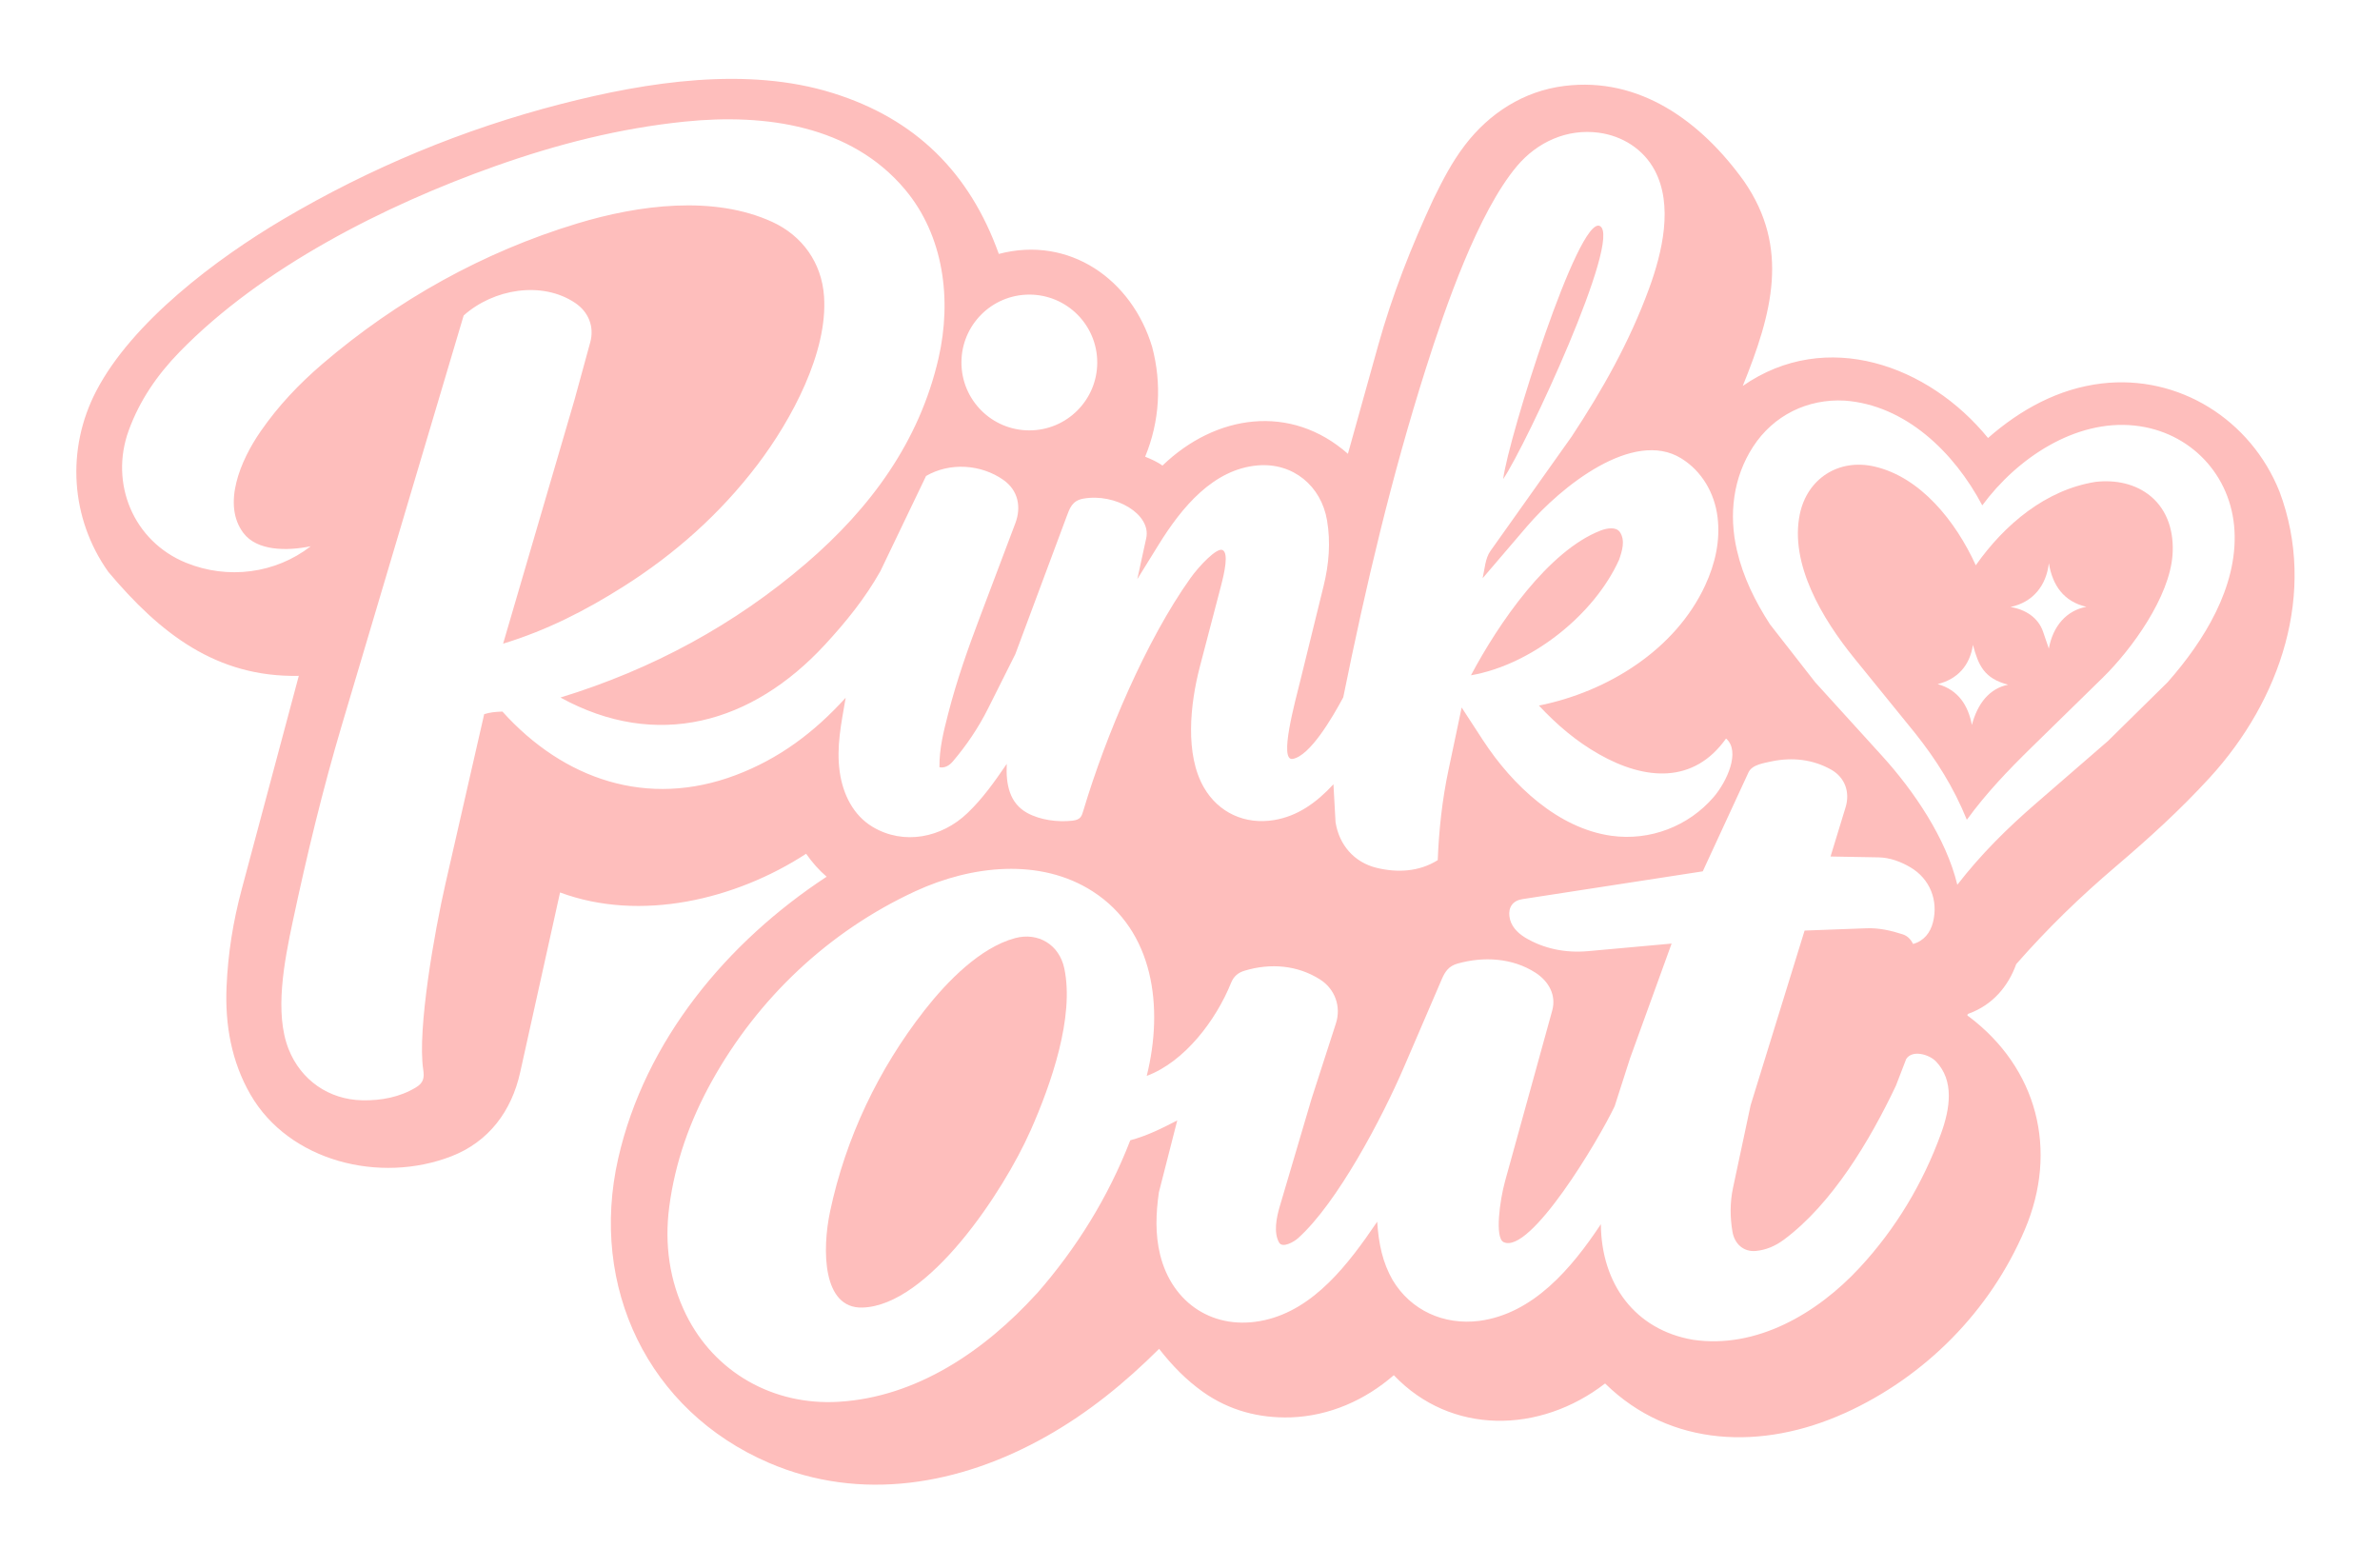
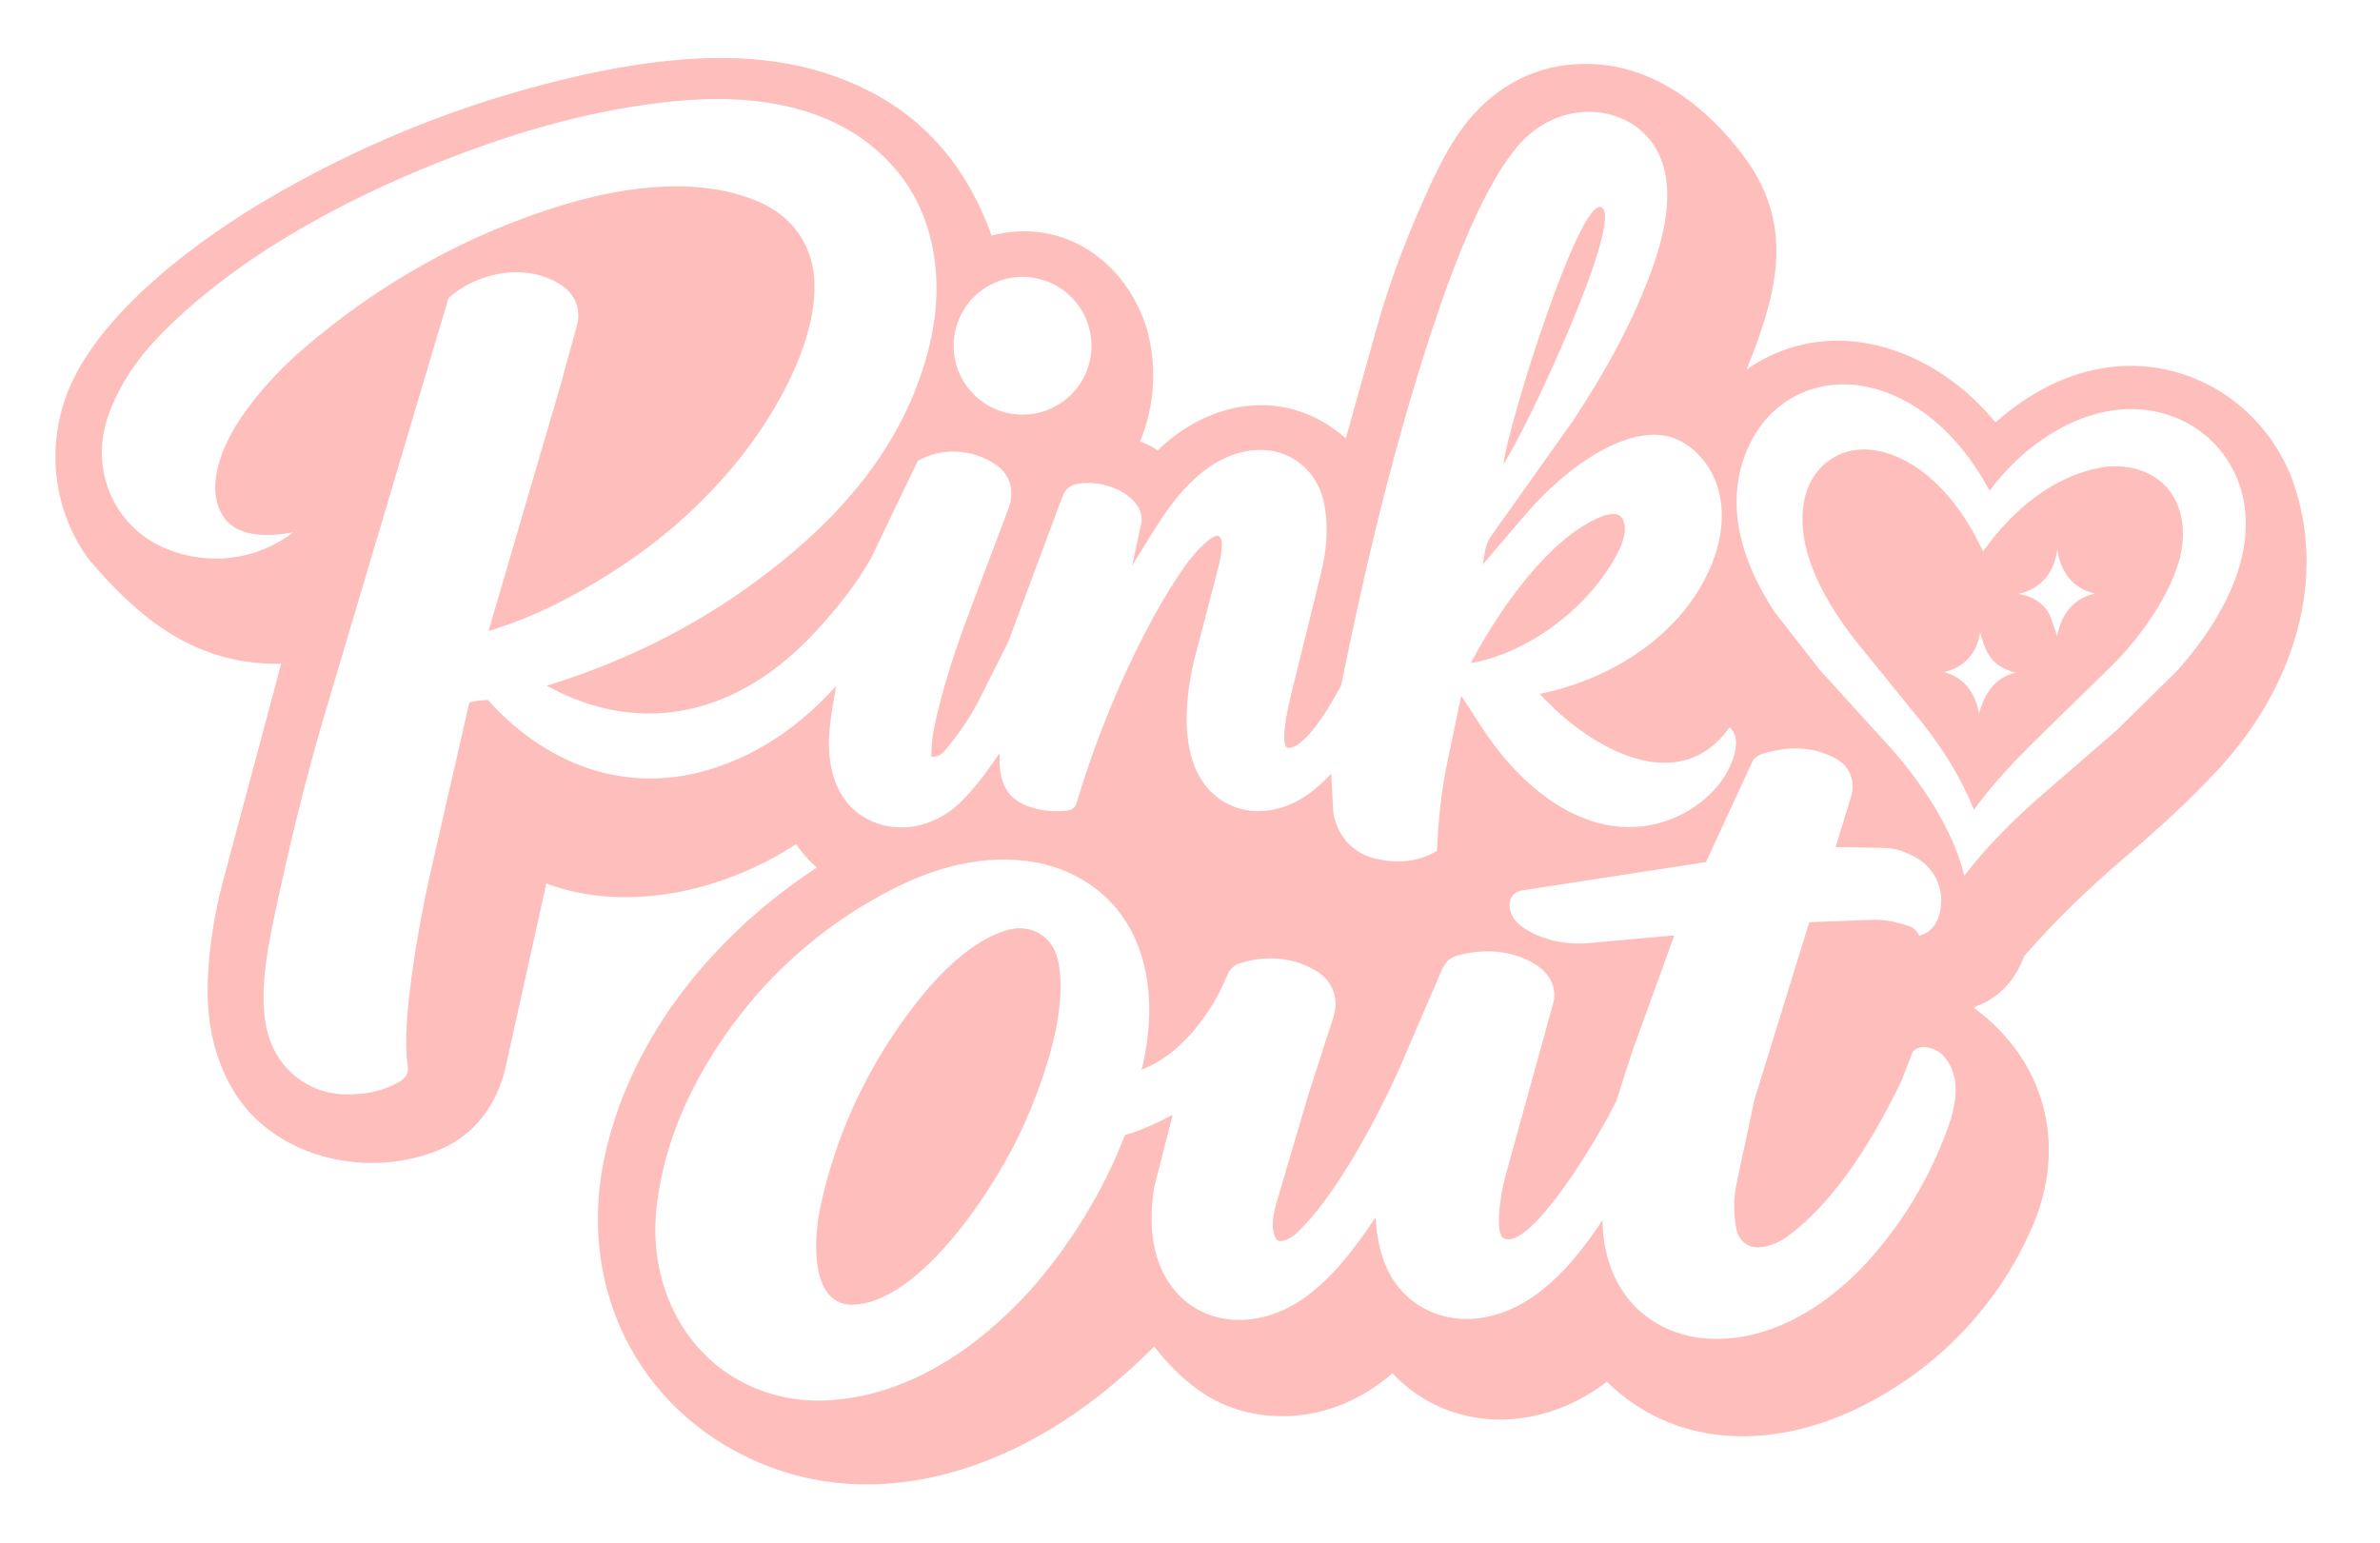
- <svg xmlns="http://www.w3.org/2000/svg" viewBox="447 225 548 361">
+ <svg xmlns="http://www.w3.org/2000/svg" viewBox="452 230 540 350" width="540" height="350">
  <path transform="matrix(.6622108,0,0,.6623324,464.5767,243.1558)" d="M529.72 51.15C537.71 55.14 504.11 127.38 496.11 139.13 497.93 124.79 522.29 47.44 529.72 51.15Z" fill="#febebc" />
  <path transform="matrix(.6622108,0,0,.6623324,464.5767,243.1558)" d="M614.83 463.84C586.37 476.72 554.29 475.82 531.55 453.52 508.84 471.04 477.93 471.52 458.09 450.64 448.09 459.33 435.72 464.81 422.34 465.3 411.12 465.65 400.83 462.86 391.8 456.5 385.9 452.31 381.02 447.3 376.48 441.48 364.6 453.31 351.84 463.71 337.17 471.97 307.31 488.8 272.77 494.88 240.77 481.09 198.8 463.01 178.28 419.96 188.4 375.33 197.72 334.25 226.28 300.06 260.88 277.36 258.22 275.07 255.99 272.55 253.75 269.38 229.13 285.38 196.08 293.19 168.19 282.83L154.31 345.42C151.33 358.86 143.37 369.51 130.43 374.53 105.57 384.19 74 376.34 60.56 353.11 53.97 341.71 51.66 328.86 52.23 315.66 52.73 303.95 54.49 292.99 57.53 281.62L77.35 207.53C48.61 208.11 29.05 192.7 11.12 171.39-2.05 152.84-3.63 128.73 6.95 108.45 19.39 84.6 48.53 62.61 71.91 48.81 102.14 30.96 134.51 17.49 168.53 8.74 198.69 .98 233.28-4.36 262.99 4.93 291.76 13.88 310.62 32.58 320.75 60.86 345.32 54.41 367.02 69.75 374.06 93.18 377.44 105.88 376.69 119.09 371.63 131.35 373.93 132.28 375.86 133.16 377.66 134.43 396.14 116.61 422.24 112.79 442.13 130.34L452.66 92.62C457.59 74.97 464.15 58.39 471.84 41.82 475.14 35.11 478.26 29.02 482.76 23.11 491.26 11.96 503.21 4.24 517.34 2.47 543.69-.84 565 14.93 579.82 35.53 595.9 58.74 589.64 81.5 579.42 106.75 608.5 86.56 644.12 99.58 664.7 124.85 675.95 114.97 689.21 107.66 704.24 105.89 731.09 102.72 756.08 118.52 766.05 143.49 779.15 178.45 766.47 215.96 741.78 242.92 731.51 254.13 720.7 263.94 709.1 273.82 696.7 284.38 685.54 295.17 674.5 307.74 671.73 315.44 666.36 321.87 658.1 324.91 657.47 325.03 657.29 325.72 657.91 325.87 681.8 343.8 689.31 372.38 677.45 400.14 665.37 428.41 642.82 451.19 614.83 463.86V463.84ZM489.11 229.93C499.29 245.56 515.22 260.56 533.75 263.13 547.14 264.99 560.58 259.82 569.31 249.65 573.88 244.33 578.77 233.77 573.61 229.32 562.41 245.11 545.55 243.92 529.45 234.78 521.68 230.37 515.02 224.78 508.54 217.86 532.51 213.06 556.03 198.41 566.35 176.08 569.82 168.57 571.66 160.61 570.66 152.39 569.63 143.97 565.17 136.31 557.98 131.9 541.27 121.66 516.25 141.7 504.3 155.68L488.97 173.6C489.7 170.34 489.89 166.65 491.66 164.16L519.89 124.4C530.68 108.06 540.01 91.47 546.77 73.1 551.55 60.1 555.25 43.93 548.82 31.82 544.94 24.51 537.65 19.85 529.41 18.73 518.38 17.23 507.99 21.92 500.9 30.34 487.38 46.4 475.99 79.41 469.23 100.69 457.28 138.33 448.34 176.29 440.51 215 436.69 222.12 428.96 235.34 422.94 236.4 418.03 237.27 423.75 216.59 425.68 208.78L433.67 176.31C435.55 168.69 436.16 161.12 434.88 153.51 432.85 141.47 423.01 133.37 410.84 134.37 395.35 135.64 384.37 148.92 376.34 161.9L368.89 173.93 372 159.69C373.82 151.38 361.34 143.94 350.12 145.93 346.27 146.61 345.41 149.21 344.27 152.29L326.49 199.98 317.05 218.81C313.68 225.54 309.58 231.61 304.76 237.28 303.61 238.63 302.03 239.68 300.1 239.3 300.03 232.75 301.59 226.73 303.2 220.46 306.16 208.98 309.96 198.23 314.16 187.13L326.49 154.49C328.62 148.86 327.51 143.05 322.31 139.4 314.55 133.96 303.71 133.24 295.45 138.05L279.58 171.12C274.26 180.59 267.57 188.82 260.29 196.7 234.96 224.14 201.76 233.43 168.33 215.07 200.29 205.27 228.89 189.75 253.71 168.46 276.13 149.23 293.13 126.1 299.78 97.14 304.47 76.73 301.62 54.46 288.07 38.38 269.37 16.18 239.65 12 211.58 14.86 188.88 17.18 167.26 22.69 145.77 30.3 107.22 43.96 64.42 65.63 35.88 94.94 28.08 102.95 22.02 111.8 18.23 122.17 11.48 140.63 19.85 160.76 38.12 168.21 52.59 174.11 69.18 172.05 81.5 162.48 73.06 164.21 62.8 164.1 58.09 157.87 50.64 148 56.97 132.79 64.08 122.53 70.23 113.66 77.31 106.17 85.63 99.04 111.48 76.91 141.52 60.16 174.15 50.28 195.62 43.78 221.61 40.41 241.95 49.72 252.41 54.51 259.17 63.91 259.98 75.62 261.33 95.01 248.71 118.51 236.82 134.15 223.87 151.18 208.15 165.17 190.05 176.6 177.01 184.83 163.65 191.69 148.39 196.34L173.17 111.72 178.68 91.61C180.18 86.15 178.09 80.99 173.38 77.85 161.9 70.19 145.06 72.96 134.67 82.27L92.36 224.5C85.61 247.2 80.19 269.74 75.28 292.77 72.26 306.96 68.82 324.69 73.81 337.3 78.08 348.06 87.77 354.83 99.39 355.08 106.02 355.22 112.52 353.97 118.07 350.61 120.75 348.99 121.04 347.24 120.61 344.39 118.51 330.4 124.59 296.21 128.31 279.93L141.81 220.85C143.92 220.18 145.85 220.03 148.15 219.95 169.49 243.62 198.63 253.58 229.22 242.06 244.24 236.4 256.51 227.27 267.5 215.14 265.95 224.23 264.21 232.23 265.43 240.89 266.52 248.62 270.1 255.99 276.87 260.03 287.72 266.5 300.9 263.81 309.84 255.24 315.19 250.12 319.16 244.47 323.51 238.13 323.15 245.36 324.52 251.81 330.58 255.16 335.2 257.71 341.25 258.42 346.24 257.89 349.33 257.56 349.58 256.27 350.25 254.01 357.93 228.39 371.98 195.17 387.35 173.6 390.39 169.33 396.6 162.78 398.57 163.81 400.68 164.91 399.27 171.41 397.96 176.41L390.65 204.35C387.22 217.47 385.45 234.87 392.04 246.31 397.11 255.11 406.34 259.34 416.47 257.66 424.63 256.31 431.19 251.62 437.1 245.23L437.83 258.42C439.08 266.27 444.27 272.35 452.06 274.26 459.24 276.02 466.87 275.68 473.36 271.59 473.79 260.95 474.89 250.76 477.08 240.36L481.68 218.53 489.09 229.91 489.11 229.93ZM354.97 98.6C354.97 85.57 344.4 75 331.36 75 318.32 75 307.75 85.57 307.75 98.6 307.75 111.63 318.32 122.2 331.36 122.2 344.4 122.2 354.97 111.63 354.97 98.6H354.97ZM706.64 229.94 727.17 209.72C739.85 195.35 751.42 176.63 750.4 157.17 749.38 137.71 735 122.6 715.7 120.53 694.97 118.31 674.74 131.95 662.7 148.27 652.85 129.66 635.91 113.4 614.87 111.85 601.95 111.14 590.08 116.98 583.01 127.87 576.06 138.57 574.49 151.45 577.39 163.9 579.58 173.3 583.66 181.52 588.86 189.59L604.62 209.78 627.85 235.34C638.85 247.45 650.1 263.92 654.02 280.16 662.34 269.43 671.37 260.53 681.37 251.87L706.65 229.96 706.64 229.94ZM333.87 422.38C347.76 406.54 358.79 388.78 366.46 368.98 372.27 367.41 377.08 365.02 382.79 362.08L376.4 387.09C375.37 394.38 375.07 401.53 376.82 408.7 380.98 425.76 395.7 435.38 413.1 431.52 430.5 427.66 442.43 411.84 452.31 397.28 452.83 405.06 454.19 411.48 457.7 417.61 464.04 428.14 475.49 433.32 487.83 431.76 506.58 429.25 519.88 413.53 530.08 398.15 530.25 418.93 541.94 434.85 562.12 438.33 584.16 441.57 605.28 429.23 620.09 413.24 632.63 399.7 642.06 383.97 648.37 366.62 651.57 357.81 652.94 348.21 646.62 341.59 644.27 339.13 638.4 337.4 636.25 340.72L632.65 350.05C623.65 369.02 610.47 391.13 593.68 403.56 590.78 405.71 587.59 407.1 584 407.45 579.71 407.87 576.56 404.99 575.84 400.78 574.98 395.74 574.95 390.59 576.03 385.52L582.15 356.8 600.92 296.08 622.44 295.28C626.75 295.12 630.93 296.05 635.01 297.38 636.76 297.94 637.87 299.18 638.63 300.74 642.42 299.68 644.65 296.82 645.57 293.14 647.46 285.62 644.52 278.12 637.76 274.12 634.42 272.14 630.59 270.7 626.66 270.63L609.94 270.33 615.18 253.2C616.77 247.99 614.97 242.84 610.15 240.13 603.83 236.58 596.76 235.77 589.53 237.24 586.87 237.87 582.69 238.32 581.4 241.11L565.51 275.49 502.75 285.16C499.51 285.66 497.87 287.93 498.29 291.17 498.71 294.39 500.88 296.73 503.71 298.49 510.28 302.45 517.9 303.93 525.64 303.23L554.68 300.6 540.23 340.47 534.87 357.16C529.25 369 505.51 408.78 496.26 404.38 493.15 402.9 494.93 389.82 496.78 383.15L508.03 342.49 513.17 323.87C514.63 318.59 512.01 313.71 507.31 310.7 499.35 305.59 489.33 304.99 480.24 307.56 477.22 308.41 475.92 310.3 474.77 312.98L461.64 343.5C454.01 361.23 438.47 390.75 424.8 403.01 423.46 404.22 419.38 406.64 418.18 404.5 416.25 401.03 417.28 395.89 418.39 392.11L429.5 354.51 437.96 328.35C439.84 322.52 437.64 316.4 432.49 313.11 424.59 308.06 415.18 307.34 406.26 310.01 403.98 310.69 402.43 311.95 401.5 314.26 396.3 327.17 385.41 341.66 372.18 346.6 378.12 322.69 374.64 296.11 353.38 282.45 335.13 270.72 311.22 273.41 291.78 282.38 261.69 296.26 236.96 319.59 220.88 348.59 213.3 362.26 208.19 376.66 206.16 392.07 204.44 405.16 206.24 417.89 211.98 429.54 221.95 449.76 242.41 461.23 265 459.89 292.19 458.29 315.8 442.17 333.84 422.37L333.87 422.38Z" fill="#febebc" />
  <path transform="matrix(.6622108,0,0,.6623324,464.5767,243.1558)" d="M536.39 167.23C527.79 186.22 506.13 203.63 484.91 207.34 494.51 189.28 511.77 164.06 530.02 157.01 532.11 156.2 535.39 155.59 536.72 157.59 538.64 160.47 537.46 164.18 536.39 167.24V167.23Z" fill="#febebc" />
  <path transform="matrix(.6622108,0,0,.6623324,464.5767,243.1558)" d="M331.71 365.75C322.37 386.79 296.28 426.45 273.33 427.13 259.4 427.54 259.25 407.05 262.09 393.67 267.51 368.16 278.84 344.37 294.86 323.86 302.82 313.68 314.28 302 326.33 298.72 334.47 296.51 341.79 301.03 343.52 309.24 347.07 326.08 338.99 349.37 331.72 365.75L331.71 365.75Z" fill="#febebc" />
  <path transform="matrix(.6622108,0,0,.6623324,464.5767,243.1558)" d="M728.85 165.51C727.79 180.03 714.89 198.09 704.53 208.23L679.86 232.36C671.67 240.37 664.1 248.28 657.33 257.56 652.69 246.15 646.73 236.77 639.43 227.56L618.15 201.35C607.07 187.7 595.69 168.63 599.25 151.36 601.8 138.98 612.74 131.92 625.14 134.75 641.2 138.41 653.46 153.76 660.44 169.1 670.5 154.81 684.85 142.83 702.1 140.1 708.92 139.32 715.95 140.68 721.28 145.11 727.28 150.11 729.41 157.76 728.85 165.52L728.85 165.51ZM685.84 198.06C687.26 190.25 691.95 184.82 698.89 183.53 691.03 181.7 687.14 176.13 685.85 168.37 684.95 176.08 680.44 181.91 672.5 183.6 677.76 184.45 682.17 187.29 683.86 192.24L685.84 198.06ZM671.69 210.61C663.29 208.42 661.38 203.87 659.45 196.77 658.4 203.81 654.25 208.64 647.18 210.4 654.4 212.42 657.79 217.84 659.09 224.6 661.05 217.14 665.18 211.93 671.68 210.61H671.69Z" fill="#febebc" />
</svg>
